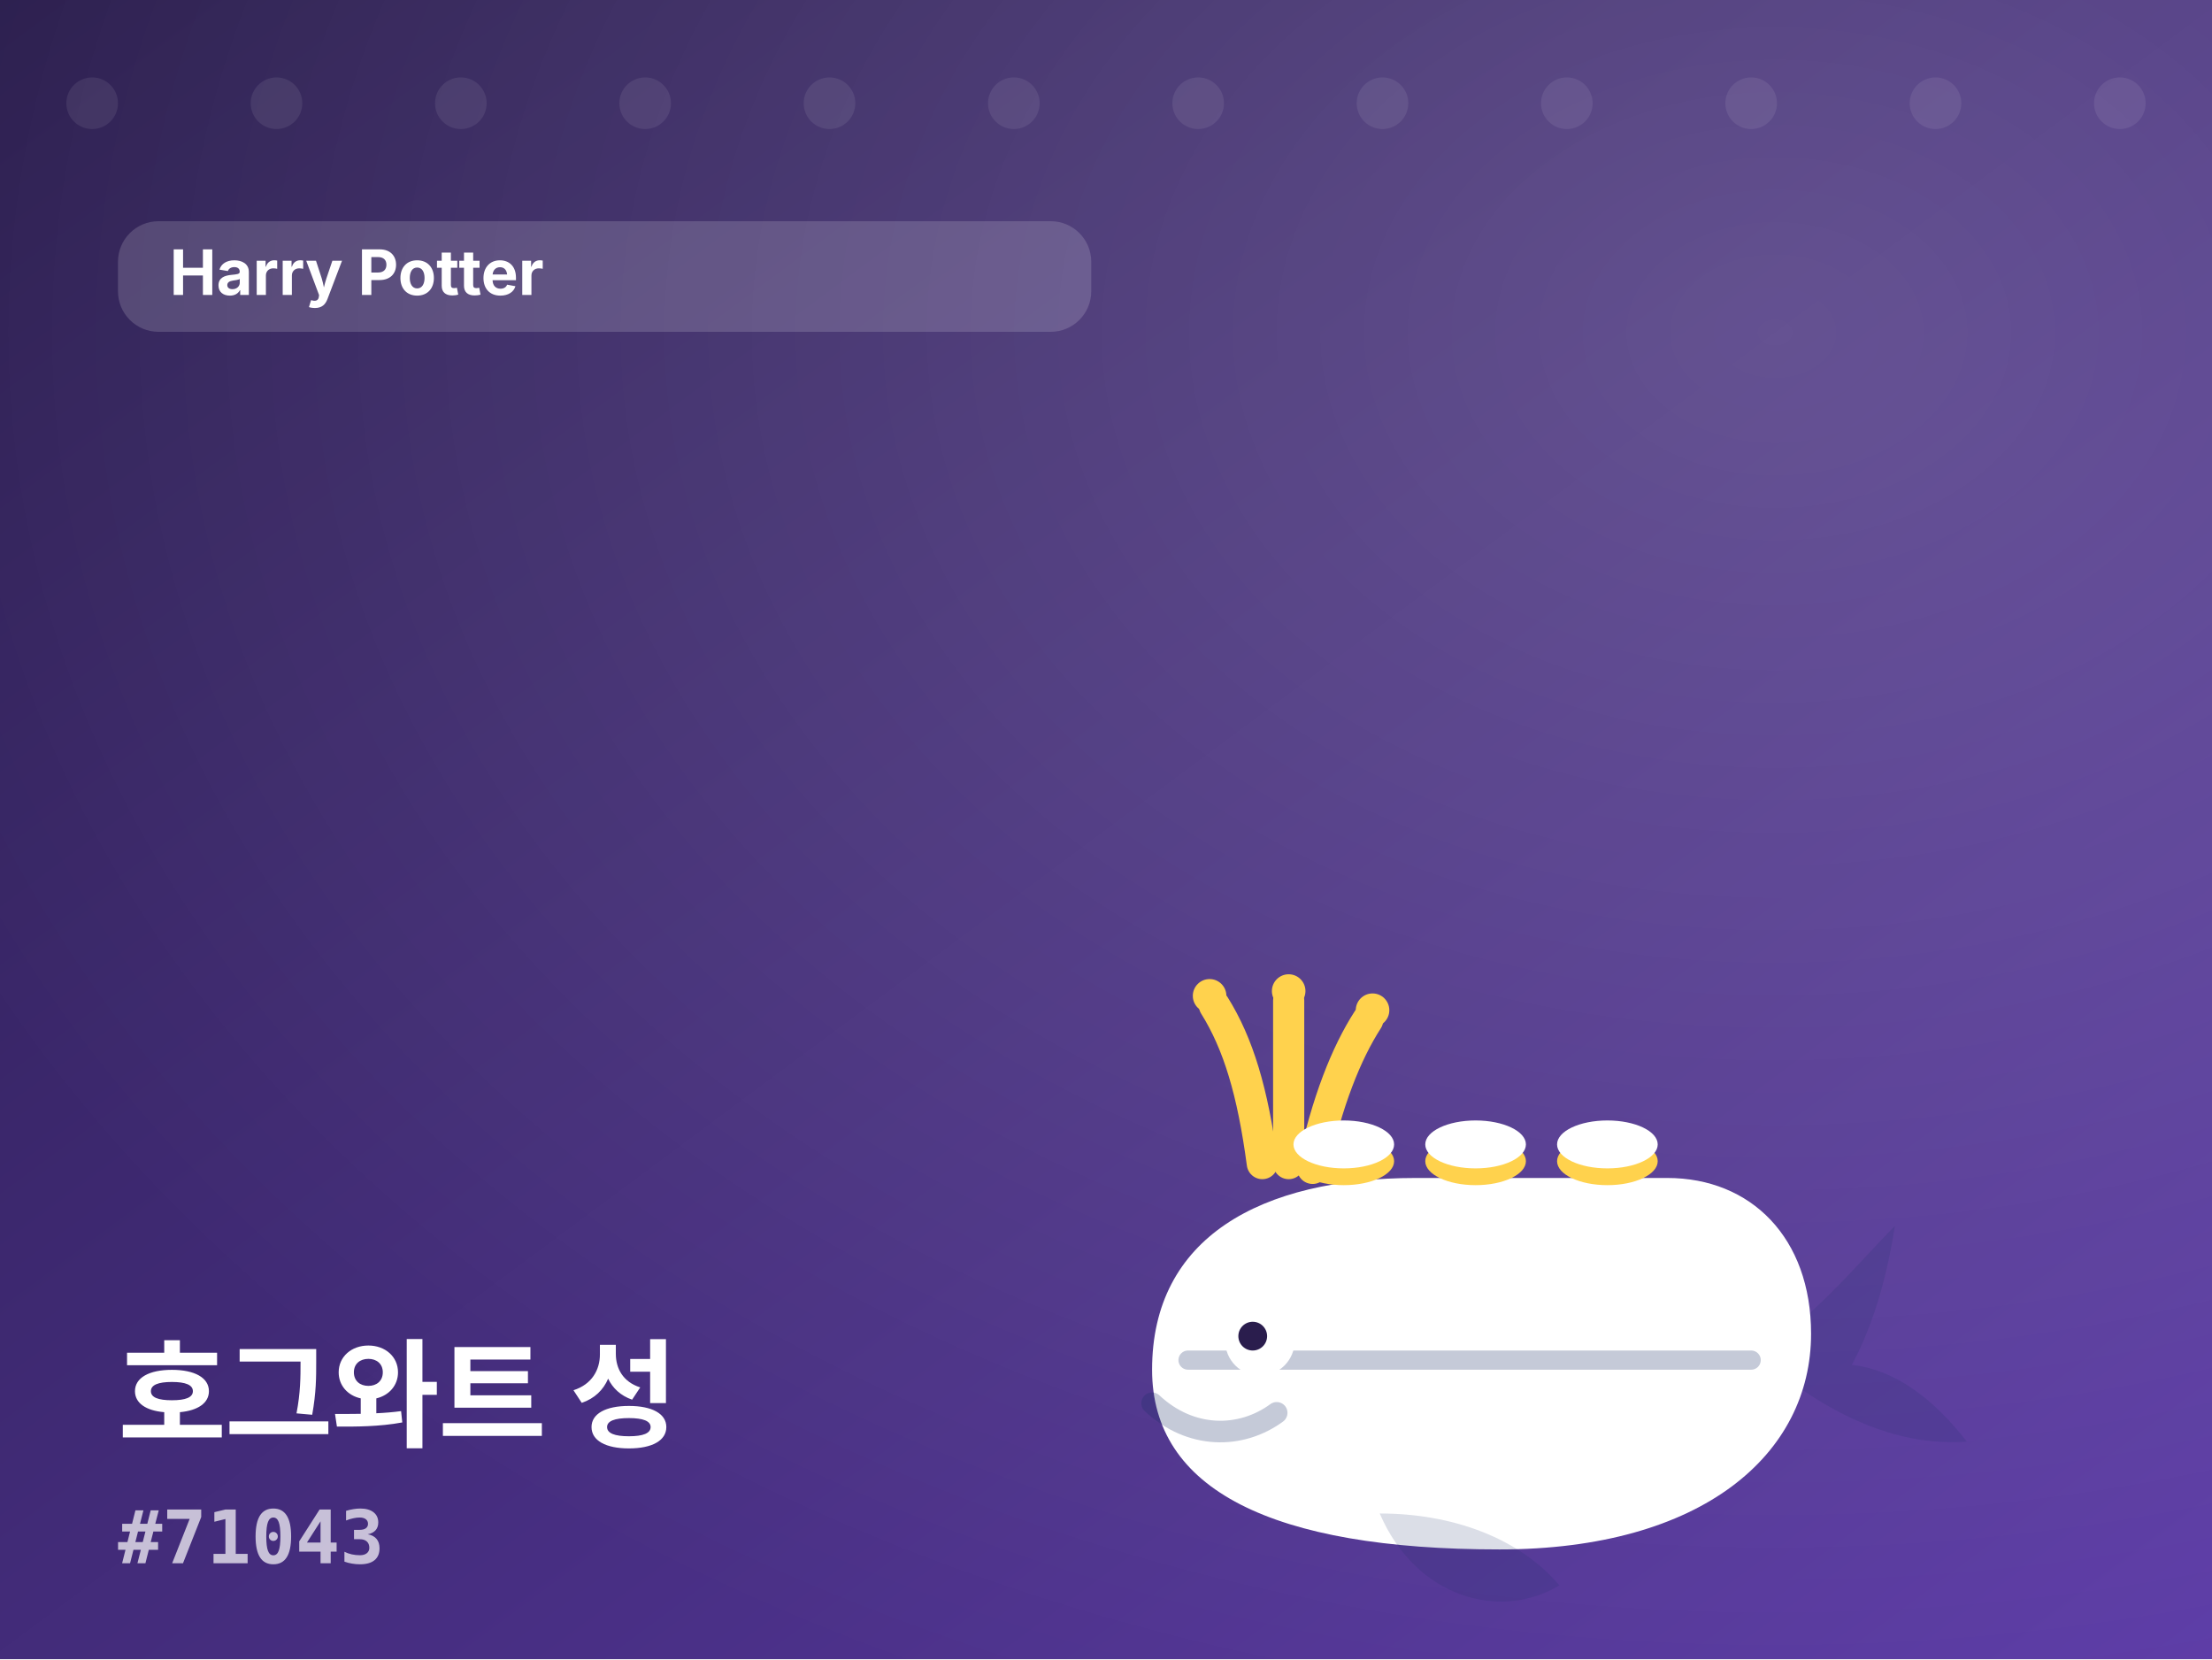
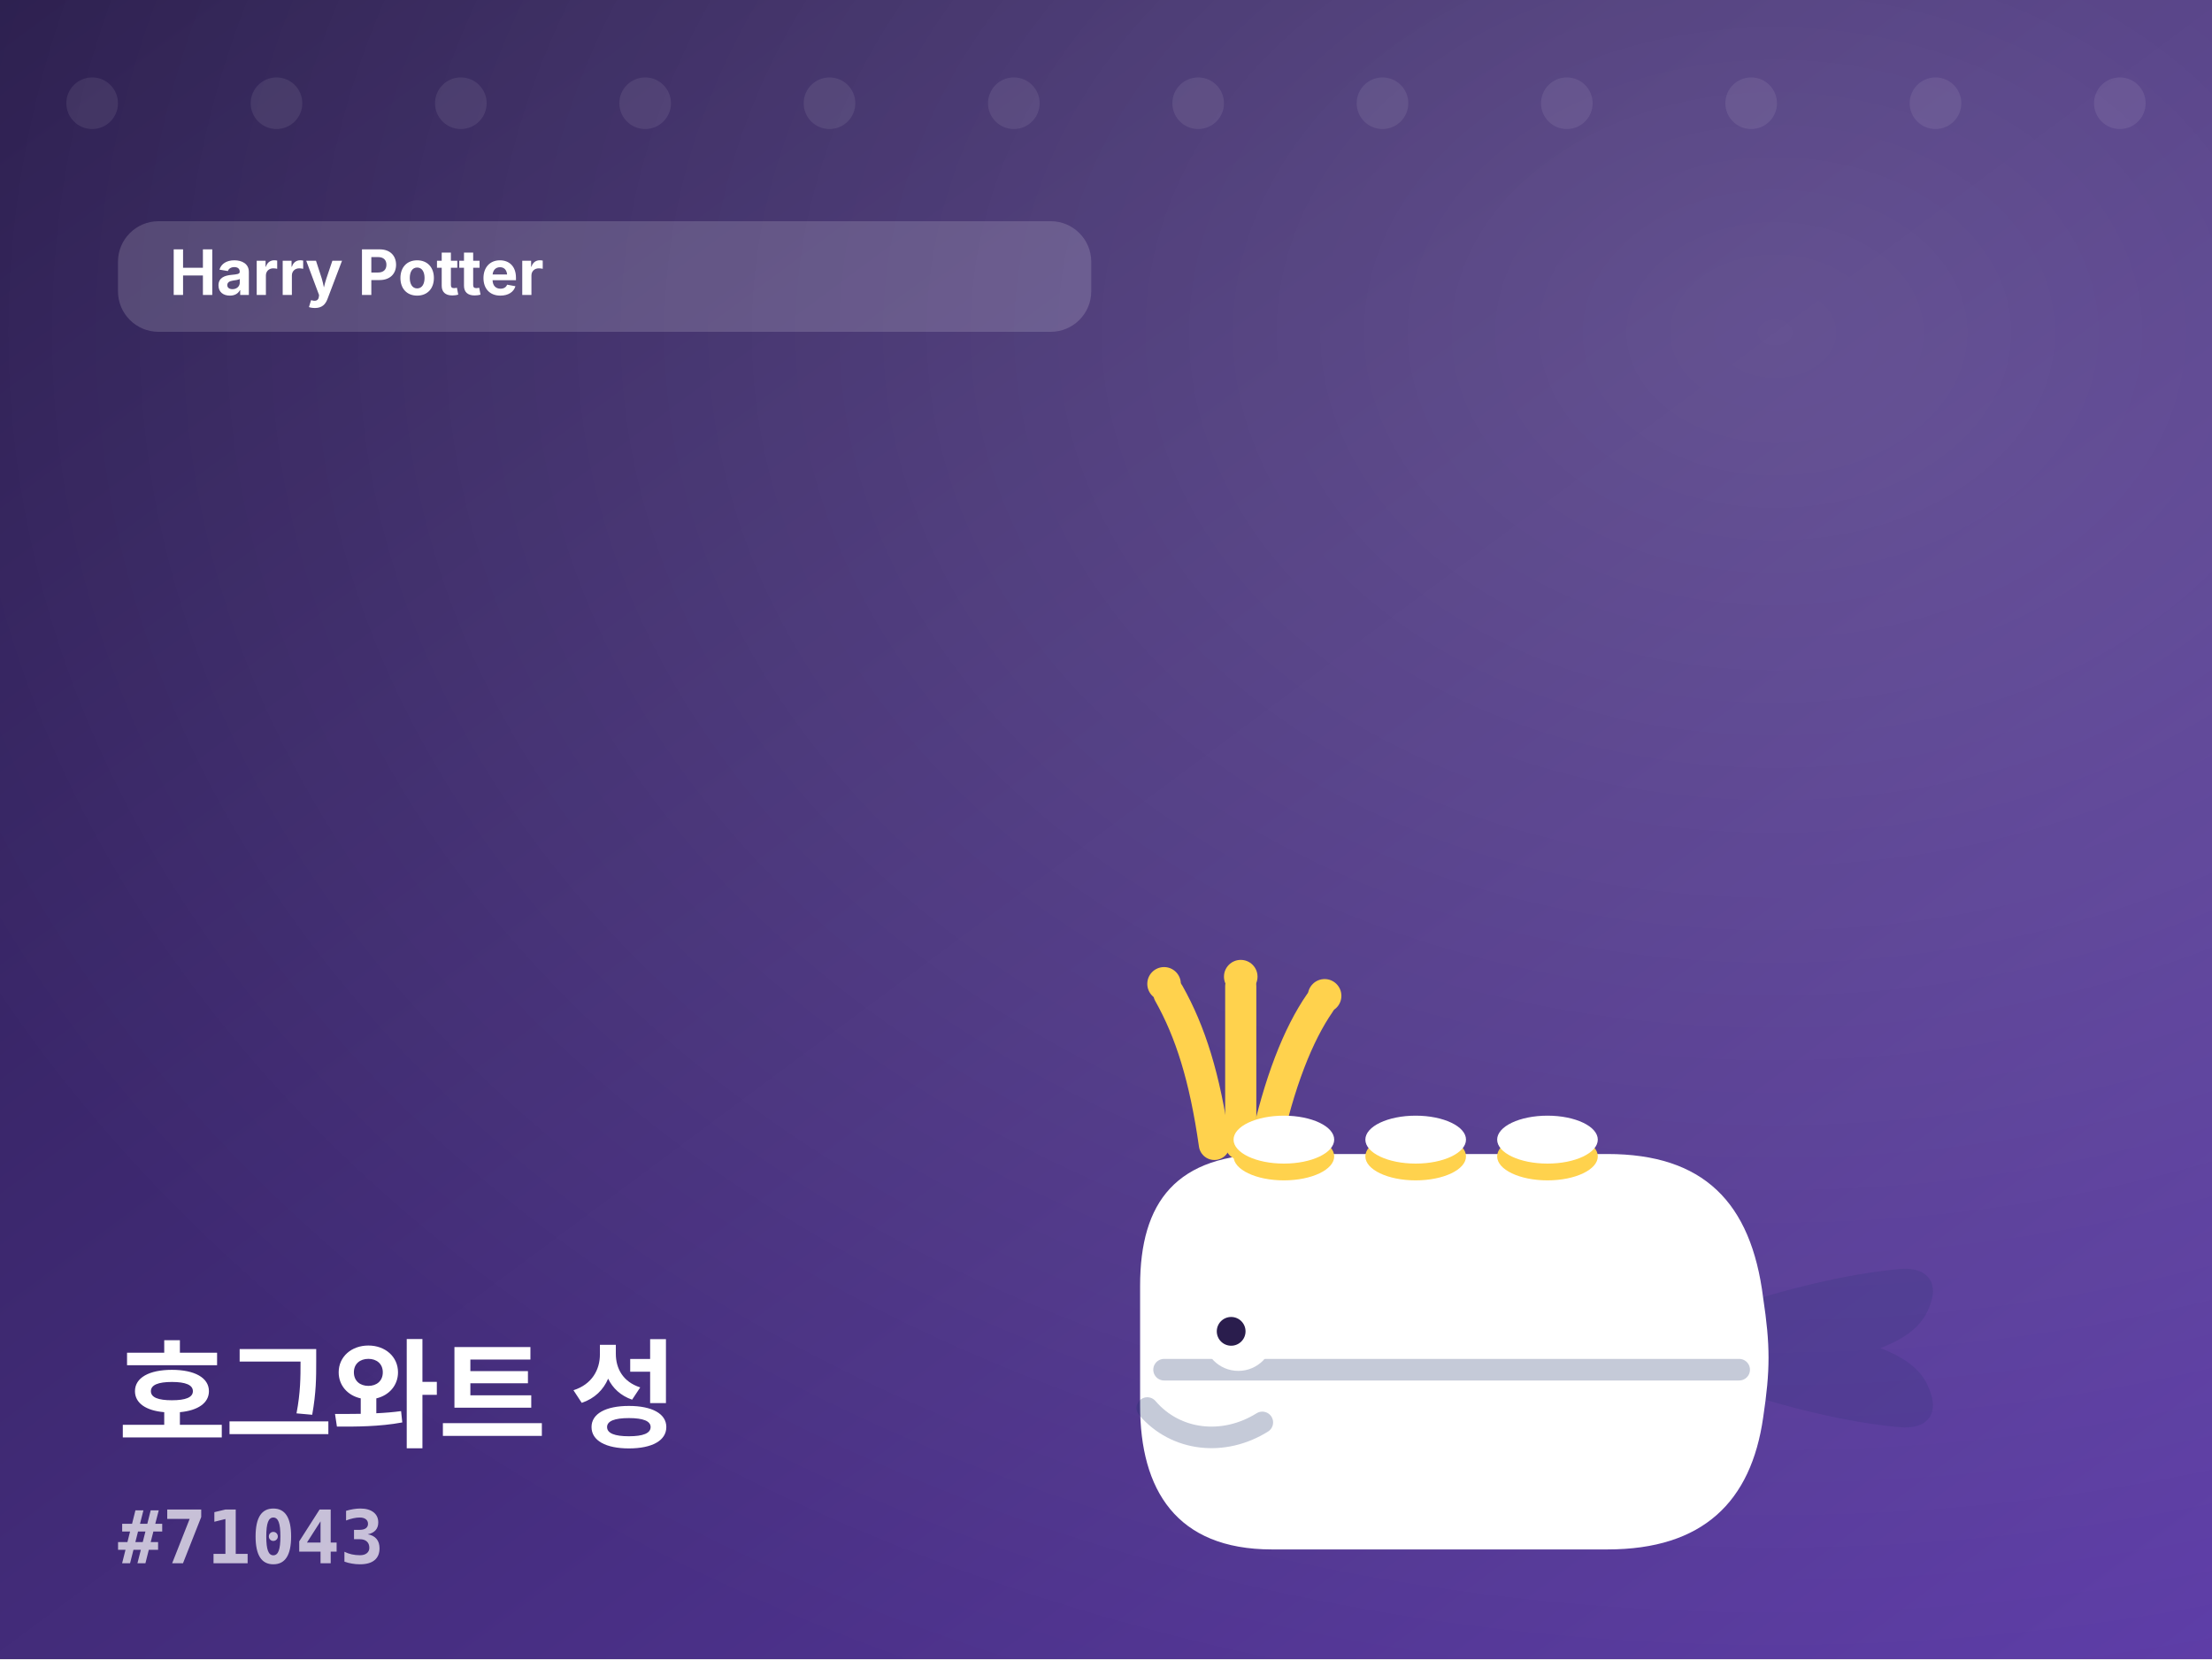
<svg xmlns="http://www.w3.org/2000/svg" viewBox="0 0 1200 900" width="1200" height="900" role="img" aria-label="호그와트 성">
  <defs>
    <linearGradient id="bg" x1="0" y1="0" x2="1" y2="1">
      <stop offset="0" stop-color="#2a1d4d" />
      <stop offset="1" stop-color="#5b3aa6" />
    </linearGradient>
    <radialGradient id="glow" cx="0.8" cy="0.2" r="0.9">
      <stop offset="0" stop-color="#ffffff" stop-opacity="0.18" />
      <stop offset="1" stop-color="#ffffff" stop-opacity="0" />
    </radialGradient>
  </defs>
  <rect width="1200" height="900" fill="url(#bg)" />
  <rect width="1200" height="900" fill="url(#glow)" />
  <circle cx="50" cy="56" r="14" fill="#ffffff" opacity="0.08" />
  <circle cx="150" cy="56" r="14" fill="#ffffff" opacity="0.08" />
  <circle cx="250" cy="56" r="14" fill="#ffffff" opacity="0.08" />
  <circle cx="350" cy="56" r="14" fill="#ffffff" opacity="0.08" />
  <circle cx="450" cy="56" r="14" fill="#ffffff" opacity="0.08" />
  <circle cx="550" cy="56" r="14" fill="#ffffff" opacity="0.08" />
  <circle cx="650" cy="56" r="14" fill="#ffffff" opacity="0.08" />
  <circle cx="750" cy="56" r="14" fill="#ffffff" opacity="0.08" />
  <circle cx="850" cy="56" r="14" fill="#ffffff" opacity="0.08" />
  <circle cx="950" cy="56" r="14" fill="#ffffff" opacity="0.08" />
  <circle cx="1050" cy="56" r="14" fill="#ffffff" opacity="0.08" />
  <circle cx="1150" cy="56" r="14" fill="#ffffff" opacity="0.08" />
  <g transform="translate(560 470) scale(13)">
-     <path d="M30 20.5C32.5 19 34.5 16.5 36 15C35.6 17.5 35 19.3 34.2 20.8C36 21 37.6 22.2 39 24C36.5 24.2 34 23.2 31.8 21.6C31.2 22 30.6 22.2 30 22Z" fill="rgba(27,47,102,0.16)" />
-     <path d="M5 21C5 15.5 9.5 13 16 13L26.5 13C30 13 32.5 15.5 32.5 19.5C32.5 24.5 28 28.5 19.5 28.5C10 28.5 5 26 5 21Z" fill="#ffffff" />
-     <path d="M14.5 27C16 30.5 19.5 31.5 22 30C20.3 28 17.5 27 14.5 27Z" fill="rgba(27,47,102,0.16)" />
-     <path d="M6.5 20.6H30" stroke="rgba(27,47,102,0.25)" stroke-width="0.8" stroke-linecap="round" />
-     <path d="M5 22.4C6.6 23.9 8.7 23.9 10.2 22.8" stroke="rgba(27,47,102,0.25)" stroke-width="0.9" stroke-linecap="round" fill="none" />
+     <path d="M28.5 18.6C31.5 17.6 34 17 36.2 16.8C37.3 16.7 37.8 17.3 37.5 18.2C37.2 19.2 36.4 19.7 35.4 20.1C36.4 20.5 37.2 21 37.5 22C37.8 22.9 37.3 23.5 36.2 23.4C34 23.2 31.5 22.6 28.5 21.6Z" fill="rgba(27,47,102,0.16)" />
+     <path d="M10 12H24C28 12 30 14 30.5 18C30.8 20 30.8 21 30.5 23C30 26.5 28 28.5 24 28.5H10C6 28.5 4.5 26 4.5 22.5V17.5C4.5 14 6 12 10 12Z" fill="#ffffff" />
+     <path d="M5.5 21H29.5" stroke="rgba(27,47,102,0.25)" stroke-width="0.9" stroke-linecap="round" />
+     <path d="M4.8 22.6C6 24 8 24.2 9.6 23.2" stroke="rgba(27,47,102,0.25)" stroke-width="0.9" stroke-linecap="round" fill="none" />
    <g stroke="#ffd24d" stroke-width="1.3" stroke-linecap="round" fill="none">
-       <path d="M9.6 12.4C9.2 9.4 8.6 7.4 7.6 5.8" />
-       <path d="M10.7 12.4C10.7 9.6 10.7 7.4 10.7 5.6" />
-       <path d="M11.7 12.6C12.3 9.8 13.1 7.8 14 6.4" />
+       <path d="M7.6 11.6C7.2 8.8 6.6 6.9 5.7 5.3" />
+       <path d="M8.7 11.6C8.7 9 8.7 6.8 8.7 5" />
+       <path d="M9.7 11.8C10.3 9 11.1 7 12 5.7" />
    </g>
-     <circle cx="7.4" cy="5.4" r="0.7" fill="#ffd24d" />
-     <circle cx="10.7" cy="5.2" r="0.7" fill="#ffd24d" />
-     <circle cx="14.2" cy="6" r="0.7" fill="#ffd24d" />
-     <ellipse cx="13" cy="12.3" rx="2.1" ry="1" fill="#ffd24d" />
-     <ellipse cx="13" cy="11.6" rx="2.1" ry="1" fill="#ffffff" />
-     <ellipse cx="18.5" cy="12.3" rx="2.1" ry="1" fill="#ffd24d" />
-     <ellipse cx="18.5" cy="11.6" rx="2.1" ry="1" fill="#ffffff" />
-     <ellipse cx="24" cy="12.3" rx="2.1" ry="1" fill="#ffd24d" />
-     <ellipse cx="24" cy="11.6" rx="2.1" ry="1" fill="#ffffff" />
-     <circle cx="9.5" cy="19.8" r="1.45" fill="#ffffff" />
-     <circle cx="9.2" cy="19.6" r="0.6" fill="#2a1d4d" />
+     <circle cx="5.5" cy="4.9" r="0.7" fill="#ffd24d" />
+     <circle cx="8.7" cy="4.6" r="0.7" fill="#ffd24d" />
+     <circle cx="12.2" cy="5.4" r="0.7" fill="#ffd24d" />
+     <ellipse cx="10.5" cy="12.1" rx="2.1" ry="1" fill="#ffd24d" />
+     <ellipse cx="10.5" cy="11.4" rx="2.1" ry="1" fill="#ffffff" />
+     <ellipse cx="16" cy="12.1" rx="2.1" ry="1" fill="#ffd24d" />
+     <ellipse cx="16" cy="11.4" rx="2.1" ry="1" fill="#ffffff" />
+     <ellipse cx="21.5" cy="12.1" rx="2.1" ry="1" fill="#ffd24d" />
+     <ellipse cx="21.5" cy="11.4" rx="2.1" ry="1" fill="#ffffff" />
+     <circle cx="8.6" cy="19.6" r="1.45" fill="#ffffff" />
+     <circle cx="8.3" cy="19.4" r="0.6" fill="#2a1d4d" />
  </g>
  <g font-family="-apple-system, 'Apple SD Gothic Neo', 'Noto Sans KR', sans-serif">
    <rect x="64" y="120" rx="22" ry="22" width="528" height="60" fill="#ffffff" opacity="0.16" />
    <text x="92" y="160" font-size="34" font-weight="700" fill="#ffffff">Harry Potter</text>
    <text x="64" y="780" font-size="64" font-weight="800" fill="#ffffff" letter-spacing="-1">호그와트 성</text>
    <text x="64" y="848" font-size="40" font-weight="700" fill="#ffffff" opacity="0.7" font-family="'SF Mono', ui-monospace, monospace">#71043</text>
  </g>
</svg>
